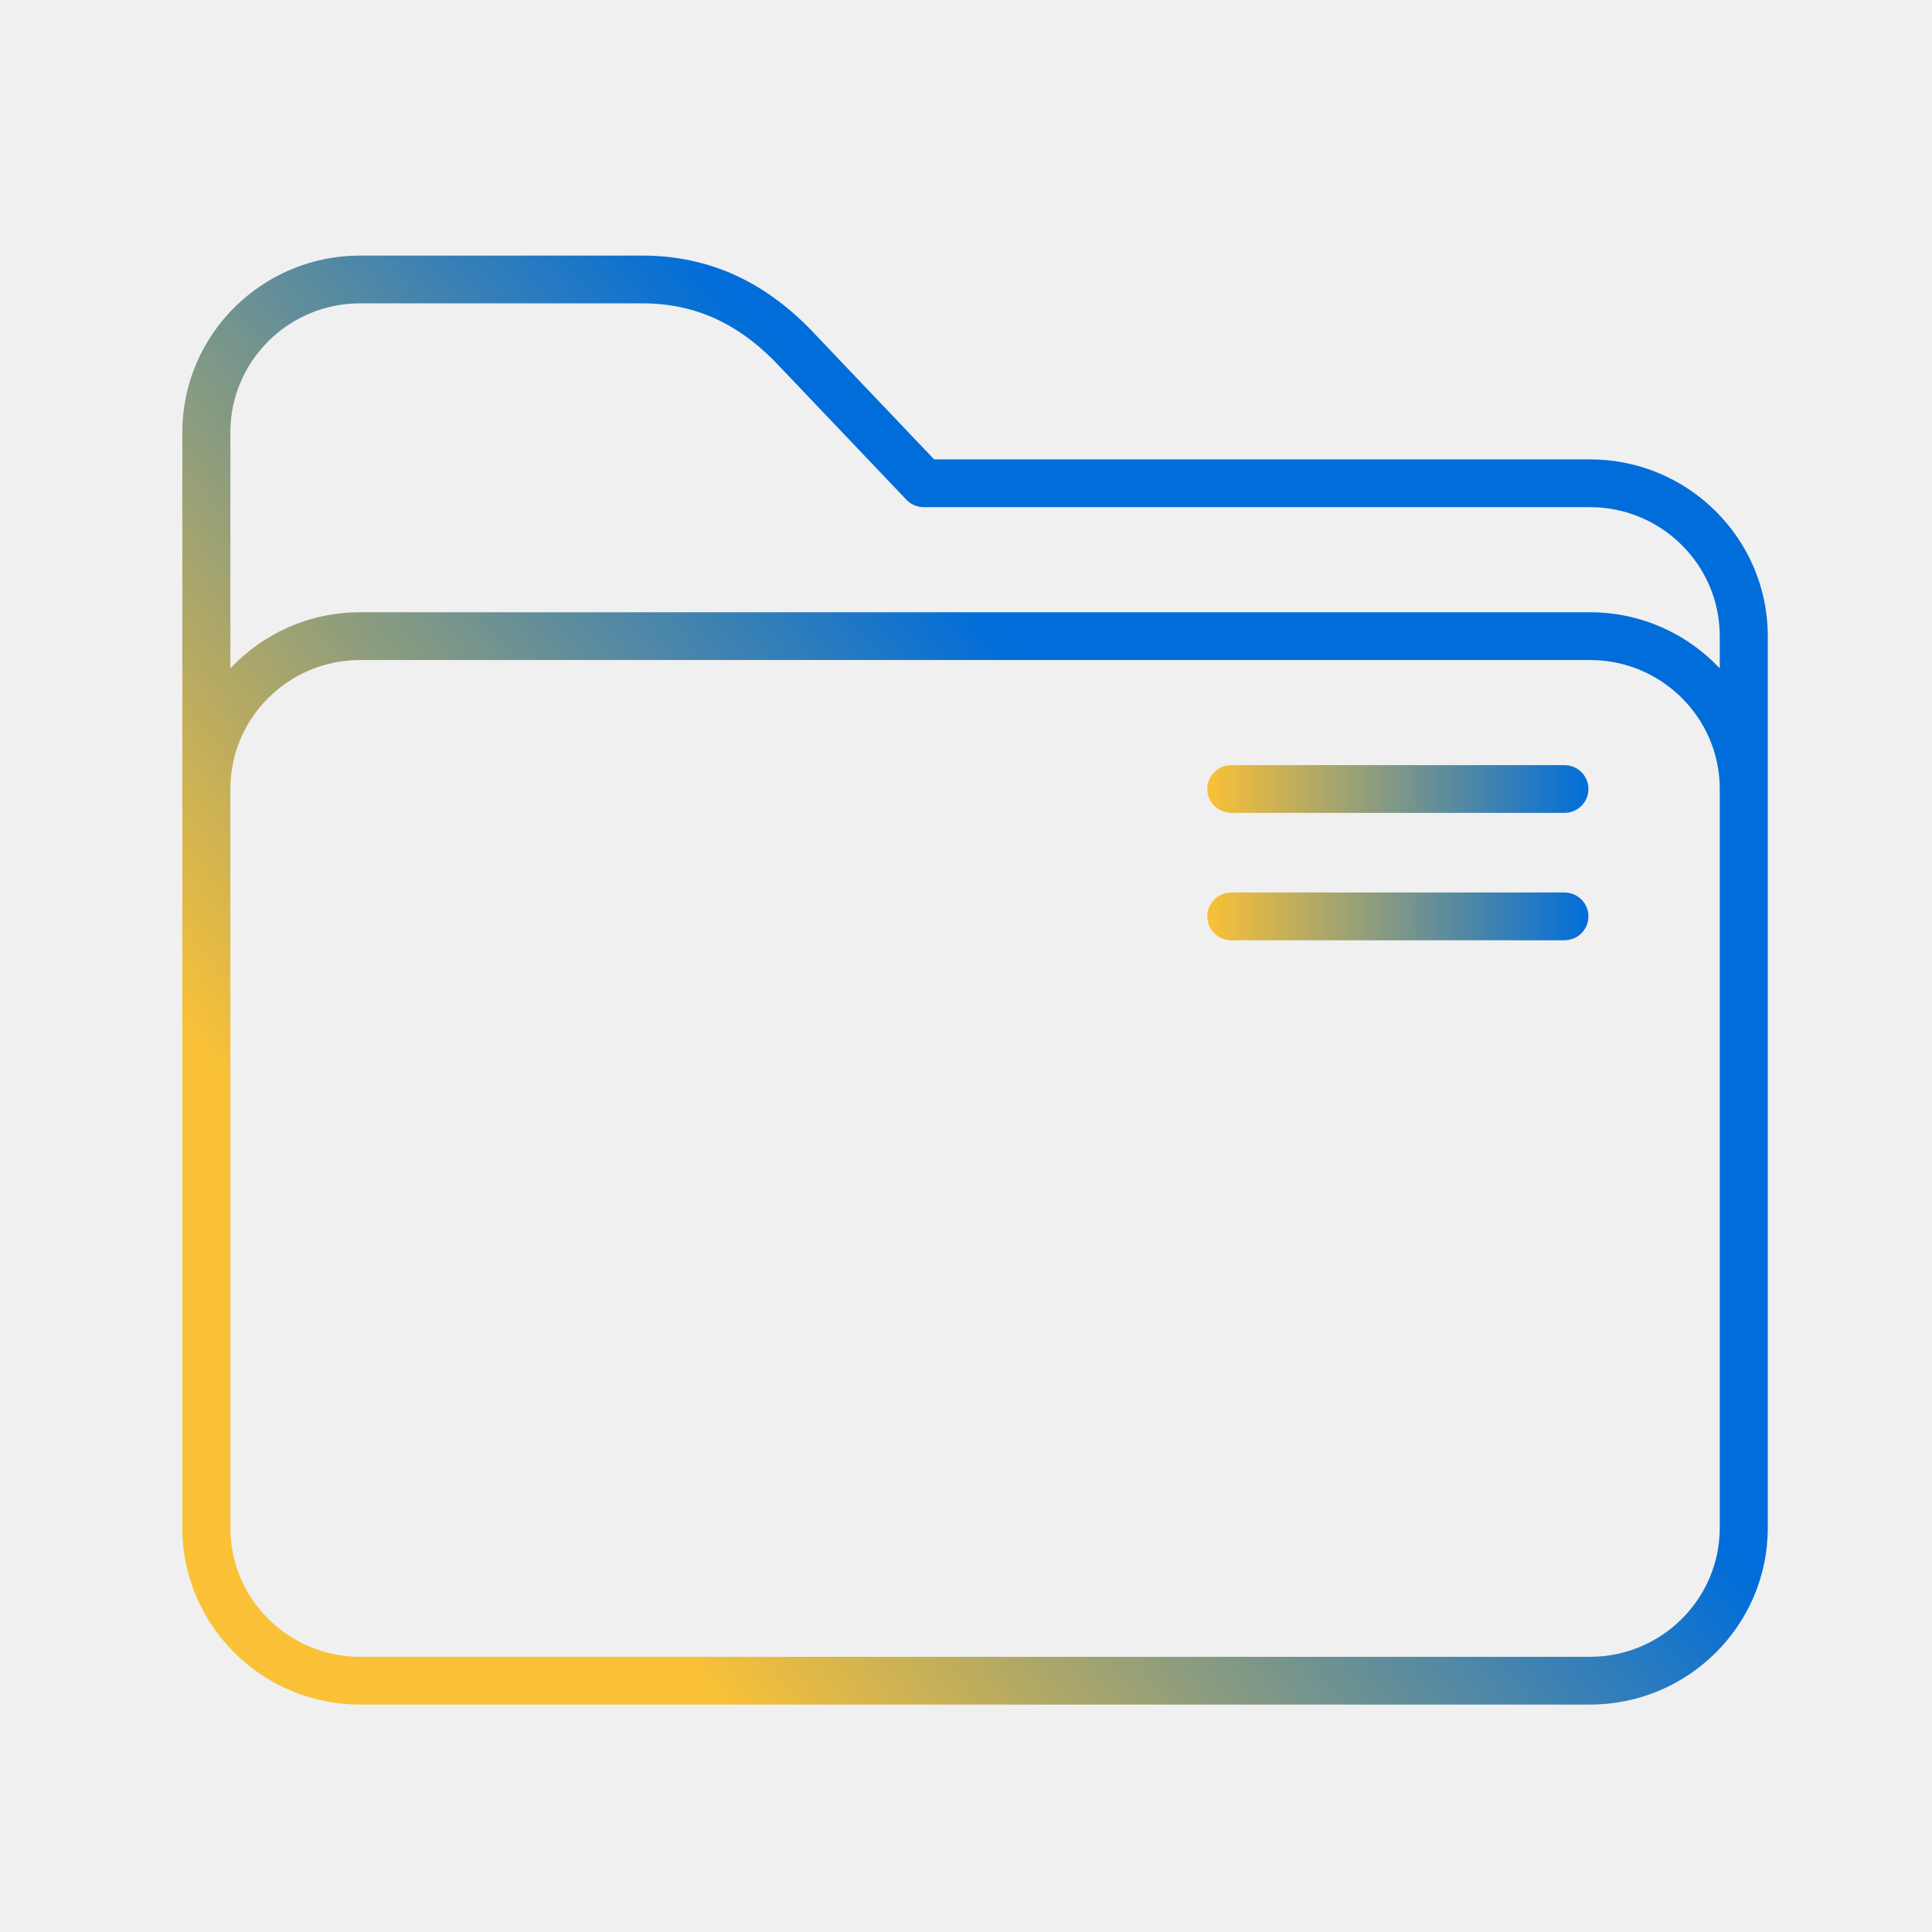
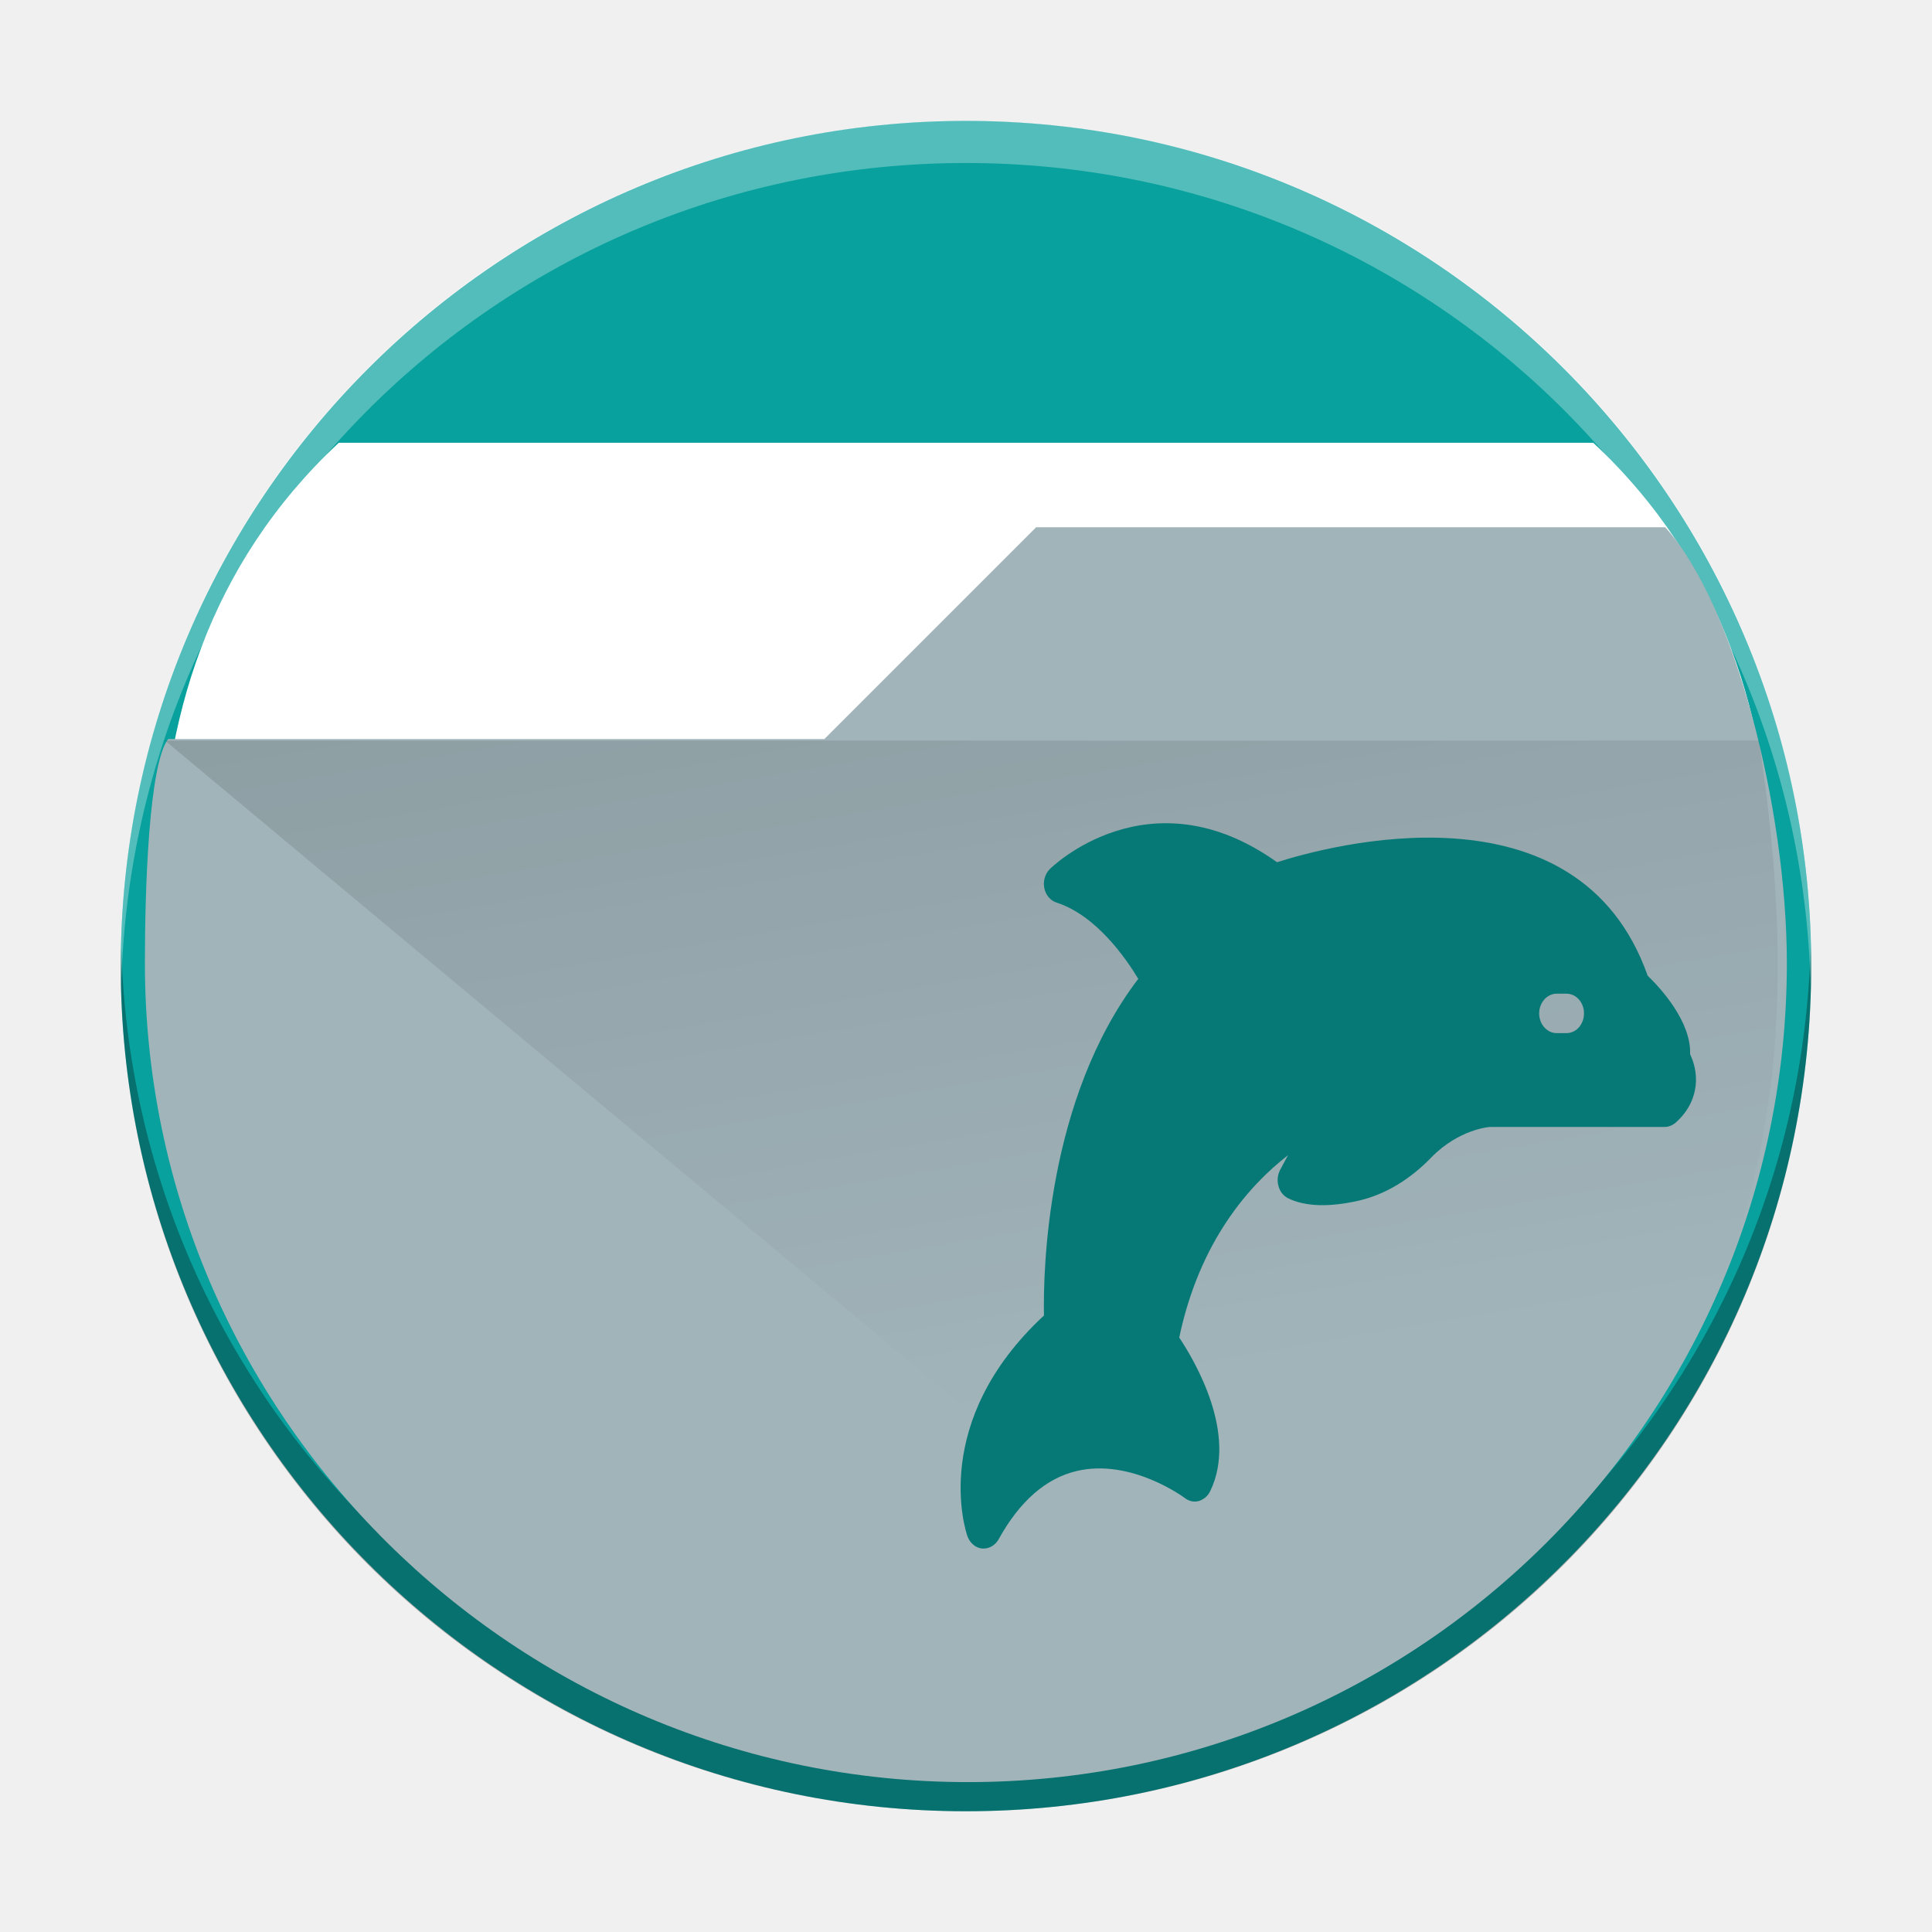
- <svg xmlns="http://www.w3.org/2000/svg" xmlns:xlink="http://www.w3.org/1999/xlink" width="48" height="48" viewBox="0 0 48 48" version="1.1" id="svg52">
-   <defs id="defs32">
-     <linearGradient xlink:href="#linearGradient4393" id="linearGradient4399" x1="424.441" y1="502.85" x2="440.878" y2="529.576" gradientUnits="userSpaceOnUse" gradientTransform="matrix(0.6922471,0,0,0.6922471,-280.1932,674.7655)" />
+ <svg xmlns="http://www.w3.org/2000/svg" xmlns:xlink="http://www.w3.org/1999/xlink" width="48" height="48" viewBox="0 0 48 48" id="svg8694" version="1.1">
+   <style id="current-color-scheme" type="text/css">.ColorScheme-Highlight { color:#3daee9; }
+ </style>
+   <defs id="defs8696">
+     <linearGradient gradientTransform="matrix(1.049963,0,0,1.049904,-452.985,510.4244)" gradientUnits="userSpaceOnUse" x2="426.695" y2="499.921" y1="547.675" id="a-6" x1="389.32">
+       <stop stop-color="#18222a" style="stop-color:#1e2b35;stop-opacity:1" id="stop216" />
+       <stop stop-color="#566069" offset="1" style="stop-color:#6d7983;stop-opacity:1" id="stop218" />
+     </linearGradient>
+     <linearGradient xlink:href="#linearGradient4393" id="linearGradient668" gradientUnits="userSpaceOnUse" gradientTransform="matrix(2.583334,0,0,2.052074,4.000029,-1086.11)" x1="5" y1="1037.362" x2="8" y2="1051.362" />
    <linearGradient id="linearGradient4393">
-       <stop style="stop-color:#000000;stop-opacity:1;" offset="0" id="stop3" />
-       <stop style="stop-color:#000000;stop-opacity:0;" offset="1" id="stop5" />
+       <stop style="stop-color:#000000;stop-opacity:1;" offset="0" id="stop4395" />
+       <stop style="stop-color:#000000;stop-opacity:0;" offset="1" id="stop4397" />
    </linearGradient>
-     <linearGradient xlink:href="#linearGradient4274" id="linearGradient4217" gradientUnits="userSpaceOnUse" gradientTransform="matrix(0.6922471,0,0,0.6922471,-264.2715,2671.798)" x1="390.571" y1="498.298" x2="442.571" y2="498.298" />
-     <linearGradient id="linearGradient4274">
-       <stop offset="0" style="stop-color:#ffffff;stop-opacity:1;" id="stop9" />
-       <stop offset="1" style="stop-color:#ffffff;stop-opacity:0.488" id="stop11" />
-     </linearGradient>
-     <linearGradient xlink:href="#linearGradient4172-5" id="linearGradient4178" y1="523.904" y2="524.405" x2="387.826" gradientUnits="userSpaceOnUse" gradientTransform="matrix(0.6922471,0,0,0.6920218,-264.2715,671.4264)" x1="444.739" />
-     <linearGradient id="linearGradient4172-5">
-       <stop style="stop-color:#fac136;stop-opacity:1" id="stop15" />
-       <stop offset="1" style="stop-color:#0078f1;stop-opacity:1" id="stop17" />
-     </linearGradient>
-     <linearGradient xlink:href="#linearGradient4227" id="linearGradient4225" gradientUnits="userSpaceOnUse" x1="396.571" y1="498.798" x2="426.571" y2="511.798" gradientTransform="matrix(0.6922471,0,0,0.6922471,-264.2715,671.6887)" />
-     <linearGradient id="linearGradient4227">
-       <stop offset="0" style="stop-color:#f5f5f5;stop-opacity:1" id="stop21" />
-       <stop offset="1" style="stop-color:#f9f9f9;stop-opacity:1" id="stop23" />
-     </linearGradient>
-     <linearGradient gradientTransform="matrix(0.6922471,0,0,0.6922471,-264.2715,671.3042)" xlink:href="#linearGradient4291" id="linearGradient4297" x1="388.571" y1="487.798" x2="416.571" y2="507.798" gradientUnits="userSpaceOnUse" />
-     <linearGradient id="linearGradient4291">
-       <stop style="stop-color:#00bcd4;stop-opacity:1" offset="0" id="stop27" />
-       <stop style="stop-color:#fac136;stop-opacity:1" offset="1" id="stop29" />
-     </linearGradient>
-     <linearGradient xlink:href="#linearGradient838" id="linearGradient840" x1="100.298" y1="390.205" x2="317.88" y2="218.153" gradientUnits="userSpaceOnUse" />
-     <linearGradient id="linearGradient838">
-       <stop style="stop-color:#fac136;stop-opacity:1" offset="0" id="stop834" />
-       <stop style="stop-color:#006dda;stop-opacity:1" offset="1" id="stop836" />
-     </linearGradient>
-     <linearGradient xlink:href="#linearGradient838" id="linearGradient848" x1="320" y1="187.5" x2="439" y2="187.5" gradientUnits="userSpaceOnUse" />
-     <linearGradient xlink:href="#linearGradient838" id="linearGradient856" x1="320" y1="227.5" x2="439" y2="227.5" gradientUnits="userSpaceOnUse" />
  </defs>
-   <g id="g8" transform="matrix(0.07957735,0,0,0.07912088,4.52967,4.767333)">
-     <path d="M 439.5,84 H 234.729 L 198.09,45.279 C 182.464,28.269 164.607,20 143.5,20 h -88 C 24.897,20 0,44.897 0,75.5 v 344 C 0,450.103 24.897,475 55.5,475 h 384 c 30.603,0 55.5,-24.897 55.5,-55.5 v -280 C 495,108.897 470.103,84 439.5,84 Z M 480,419.5 c 0,22.332 -18.168,40.5 -40.5,40.5 H 55.5 C 33.168,460 15,441.832 15,419.5 v -232 C 15,165.168 33.168,147 55.5,147 h 384 c 22.332,0 40.5,18.168 40.5,40.5 z M 439.5,132 H 55.5 C 39.536,132 25.135,138.784 15,149.61 V 75.5 C 15,53.168 33.168,35 55.5,35 h 88 c 16.92,0 30.768,6.503 43.579,20.465 0.026,0.028 0.052,0.057 0.079,0.084 l 38.895,41.105 C 227.469,98.151 229.439,99 231.5,99 h 208 c 22.332,0 40.5,18.168 40.5,40.5 v 10.11 C 469.865,138.784 455.464,132 439.5,132 Z" id="path2" style="fill:url(#linearGradient840);fill-opacity:1" />
-     <path d="m 431.5,180 h -104 c -4.142,0 -7.5,3.357 -7.5,7.5 0,4.143 3.358,7.5 7.5,7.5 h 104 c 4.142,0 7.5,-3.357 7.5,-7.5 0,-4.143 -3.358,-7.5 -7.5,-7.5 z" id="path4-3" style="fill:url(#linearGradient848);fill-opacity:1" />
-     <path d="m 431.5,220 h -104 c -4.142,0 -7.5,3.357 -7.5,7.5 0,4.143 3.358,7.5 7.5,7.5 h 104 c 4.142,0 7.5,-3.357 7.5,-7.5 0,-4.143 -3.358,-7.5 -7.5,-7.5 z" id="path6-6" style="fill:url(#linearGradient856);fill-opacity:1" />
+   <g id="layer1" transform="translate(0,-1036.362)">
+     <rect width="41.999" x="-44.999" y="1039.366" rx="20.999" height="41.996" transform="scale(-1,1)" style="stroke-opacity:0.55;stroke-width:2.94;fill:#08a19d;overflow:visible;display:inline;fill-opacity:1" id="rect223" ry="20.998" class="ColorScheme-Highlight" />
+     <path style="display:inline;overflow:visible;opacity:0.3;fill:#000000;fill-opacity:1;stroke-width:2.94;stroke-opacity:0.55" d="m 3.013,1059.839 c -0.004,0.175 -0.013,0.349 -0.013,0.525 0,11.633 9.366,20.998 20.999,20.998 11.634,0 20.999,-9.365 20.999,-20.998 0,-0.176 -0.008,-0.349 -0.013,-0.525 -0.277,11.388 -9.534,20.473 -20.987,20.473 -11.457,0 -20.709,-9.085 -20.987,-20.473" id="path225" />
+     <path d="M 3.013,1060.885 C 3.009,1060.71 3,1060.537 3,1060.36 c 0,-11.633 9.366,-20.998 20.999,-20.998 11.634,0 20.999,9.365 20.999,20.998 0,0.176 -0.008,0.35 -0.013,0.525 -0.277,-11.388 -9.534,-20.473 -20.987,-20.473 -11.457,0 -20.709,9.085 -20.987,20.473" style="display:inline;overflow:visible;opacity:0.3;fill:#ffffff;fill-opacity:1;stroke-width:2.94;stroke-opacity:0.55" id="path229" />
+     <path id="rect1078-6" style="fill:#ffffff;fill-opacity:1;stroke:none;stroke-width:1.563" d="m 8.417,1047.362 c -3.232,3.023 -4.417,6.92 -4.417,10.955 2.539e-4,2.436 0.651,4.841 1.905,7.045 H 42.095 c 1.255,-2.204 1.905,-4.609 1.905,-7.045 -2.97e-4,-4.035 -1.184,-7.932 -4.416,-10.955 z" />
+     <path id="path1076-3-7" style="fill:#a1b4ba;fill-opacity:1;stroke:none;stroke-width:0.874px;stroke-linecap:butt;stroke-linejoin:miter;stroke-opacity:1" d="m 25.742,1049.462 -5.261,5.261 H 4.177 c -0.477,0.639 -0.577,3.685 -0.577,5.568 9.83e-5,11.237 9.21,20.347 20.447,20.347 11.237,0 20.347,-9.11 20.347,-20.347 -4.03e-4,-3.832 -1.295,-8.929 -3.023,-10.829 z" />
+     <path style="opacity:0.181;fill:url(#linearGradient668);fill-opacity:1;fill-rule:evenodd;stroke:none;stroke-width:2.302px;stroke-linecap:butt;stroke-linejoin:miter;stroke-opacity:1" d="m 4.1,1054.762 19.9,16.6 h 17.2 c 3,-5 3.5,-10 2.5,-16.6 z" id="path4152-2" />
+     <path d="m 41.99,1062.559 c 0.035,-0.814 -0.739,-1.652 -1.054,-1.956 -1.74,-4.937 -7.987,-3.211 -9.207,-2.819 -3.178,-2.265 -5.626,0.147 -5.648,0.171 -0.118,0.117 -0.17,0.3 -0.135,0.475 0.035,0.171 0.153,0.309 0.306,0.358 0.979,0.314 1.718,1.378 2.028,1.893 -2.282,2.995 -2.365,7.265 -2.343,8.364 -2.846,2.642 -1.945,5.363 -1.902,5.481 0.061,0.171 0.201,0.294 0.367,0.309 0.012,0 0.026,0 0.039,0 0.149,0 0.293,-0.09 0.372,-0.234 0.52,-0.941 1.172,-1.51 1.932,-1.691 1.36,-0.324 2.68,0.662 2.693,0.671 0.1,0.078 0.227,0.108 0.35,0.072 0.118,-0.036 0.223,-0.123 0.28,-0.246 0.686,-1.417 -0.376,-3.221 -0.77,-3.814 0.503,-2.393 1.736,-3.78 2.702,-4.53 l -0.197,0.367 c -0.061,0.123 -0.079,0.264 -0.04,0.397 0.035,0.138 0.122,0.246 0.236,0.304 0.428,0.21 1.027,0.231 1.788,0.054 0.634,-0.153 1.246,-0.52 1.771,-1.064 0.686,-0.706 1.451,-0.76 1.451,-0.76 h 4.346 c 0.101,0 0.192,-0.039 0.271,-0.102 0.372,-0.329 0.476,-0.686 0.503,-0.931 0.035,-0.324 -0.056,-0.599 -0.139,-0.775 z m -3.073,-0.529 h -0.24 c -0.24,0 -0.437,-0.219 -0.437,-0.49 0,-0.27 0.197,-0.49 0.437,-0.49 h 0.24 c 0.245,0 0.437,0.219 0.437,0.49 0,0.27 -0.192,0.49 -0.437,0.49 z" id="path49-5-3-5" style="stroke-width:0.045;fill-opacity:1;fill:#067976" class="ColorScheme-Highlight" />
  </g>
</svg>
